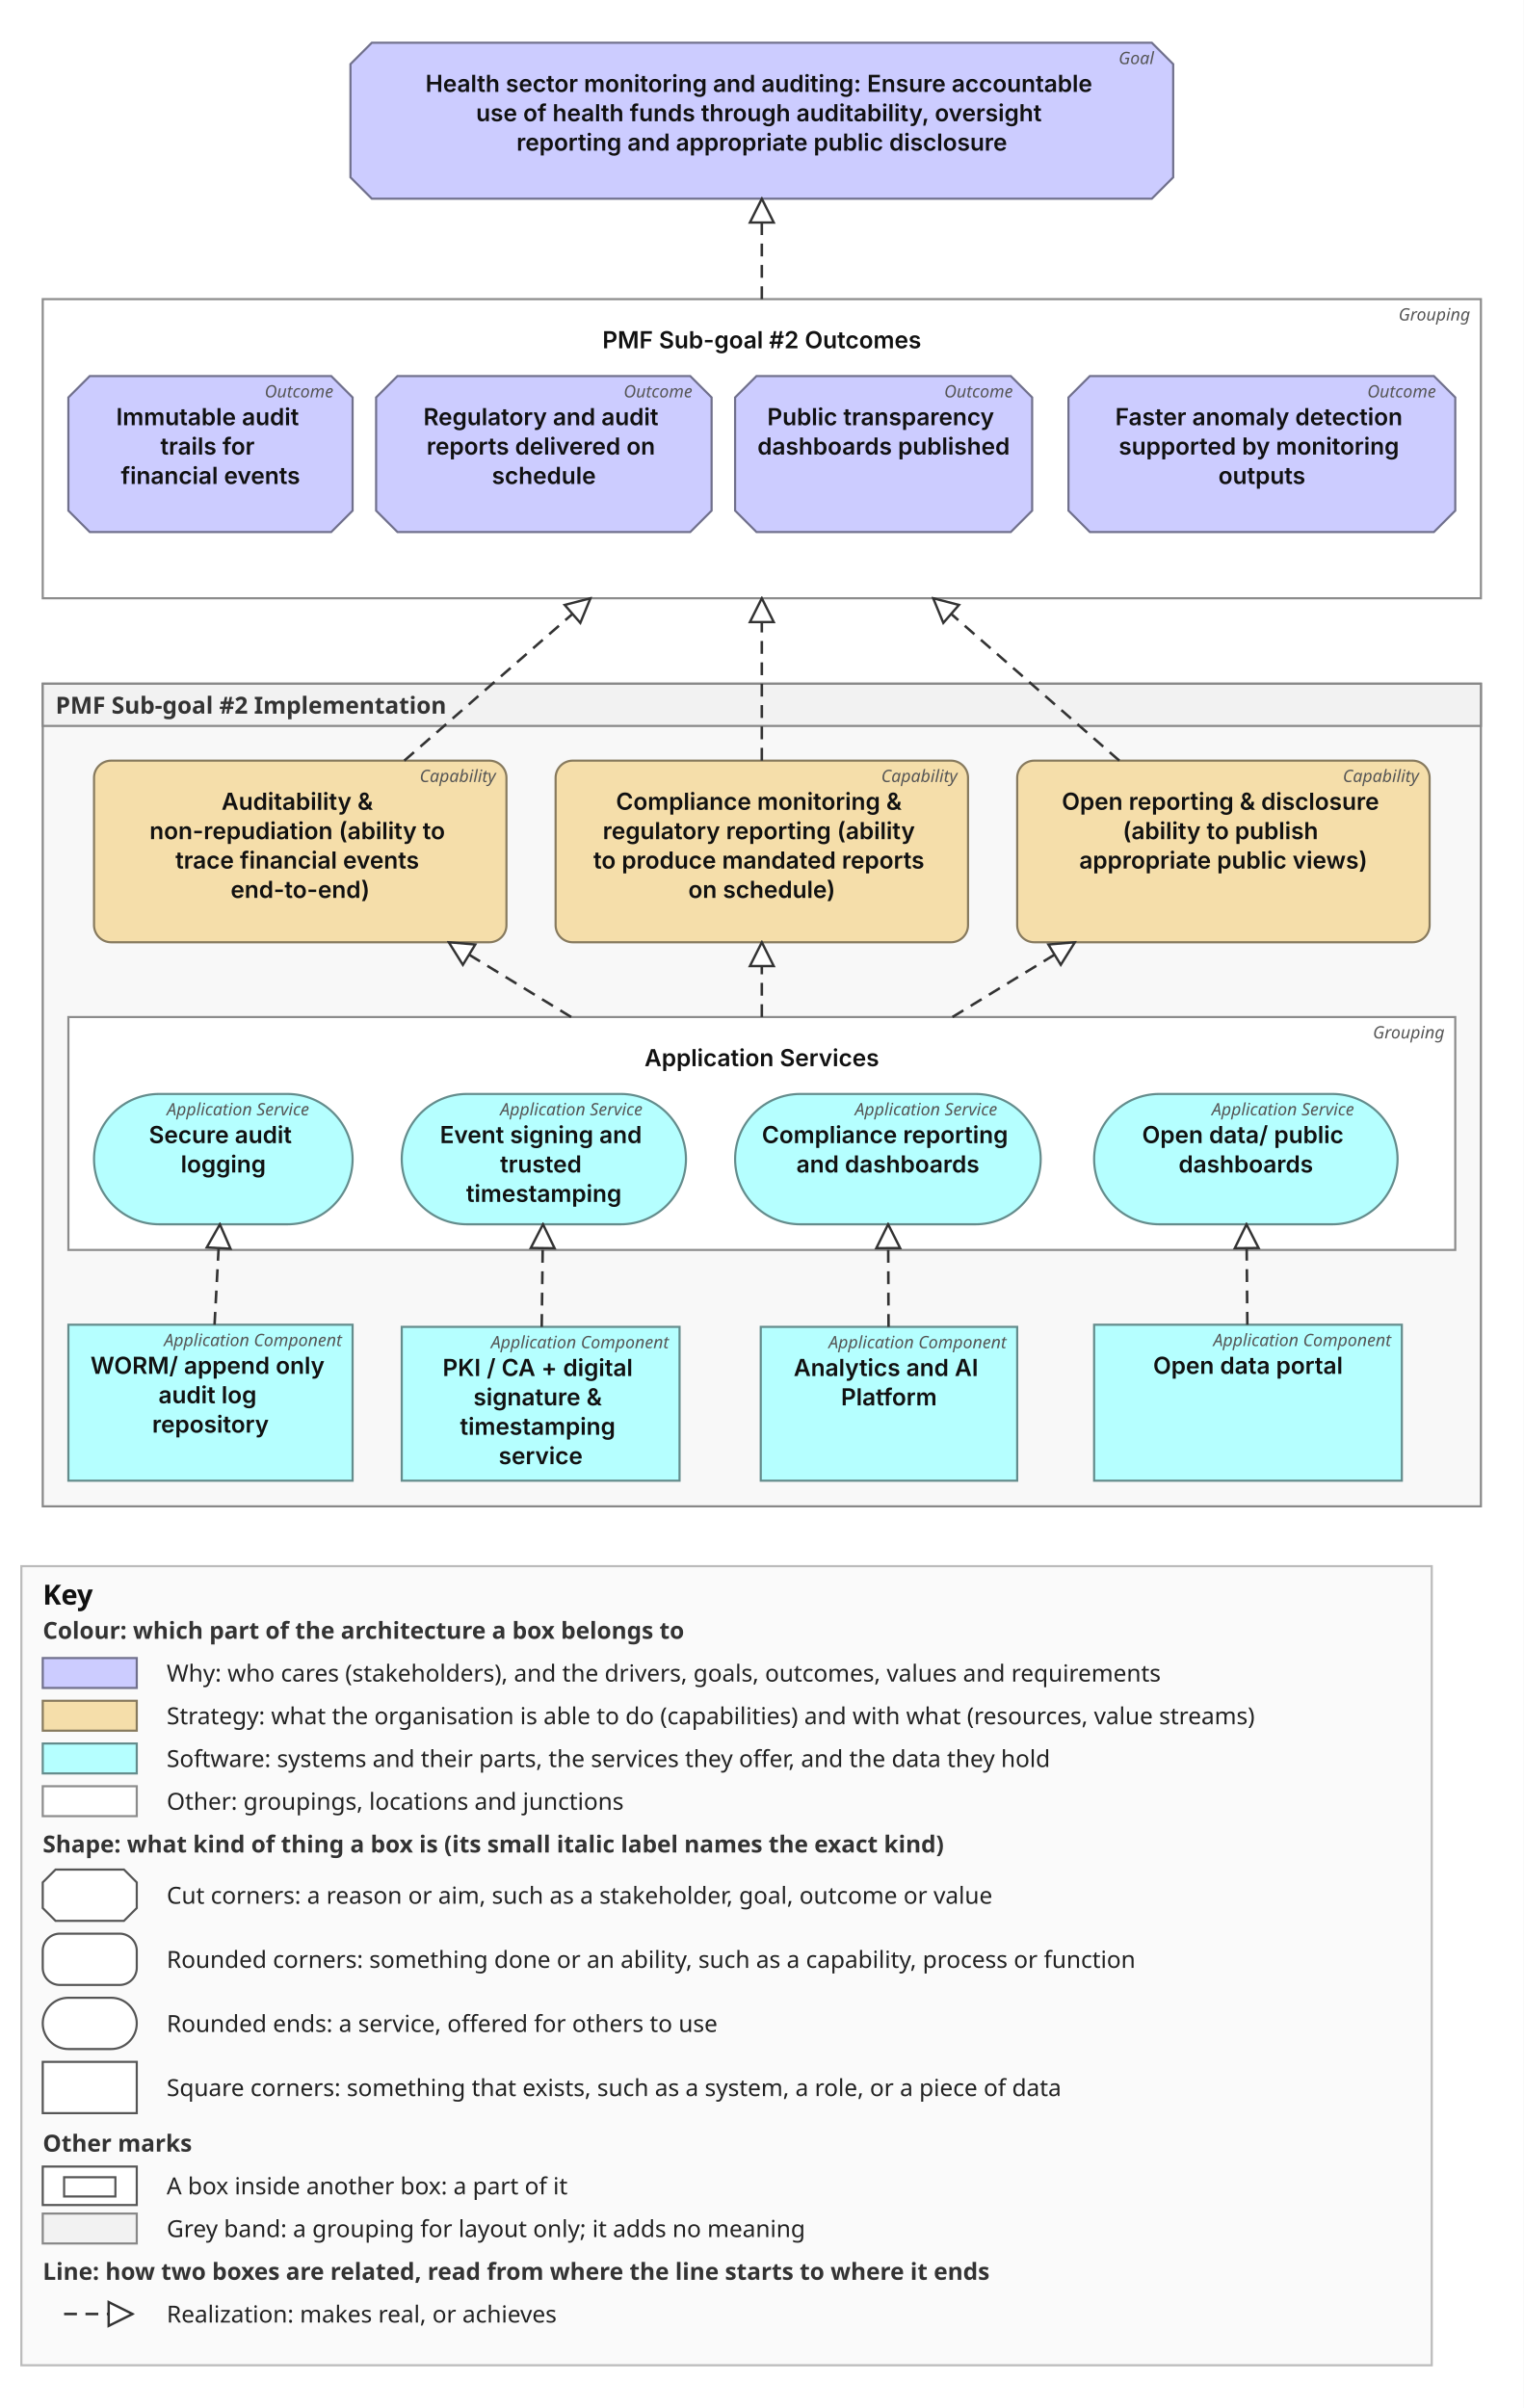
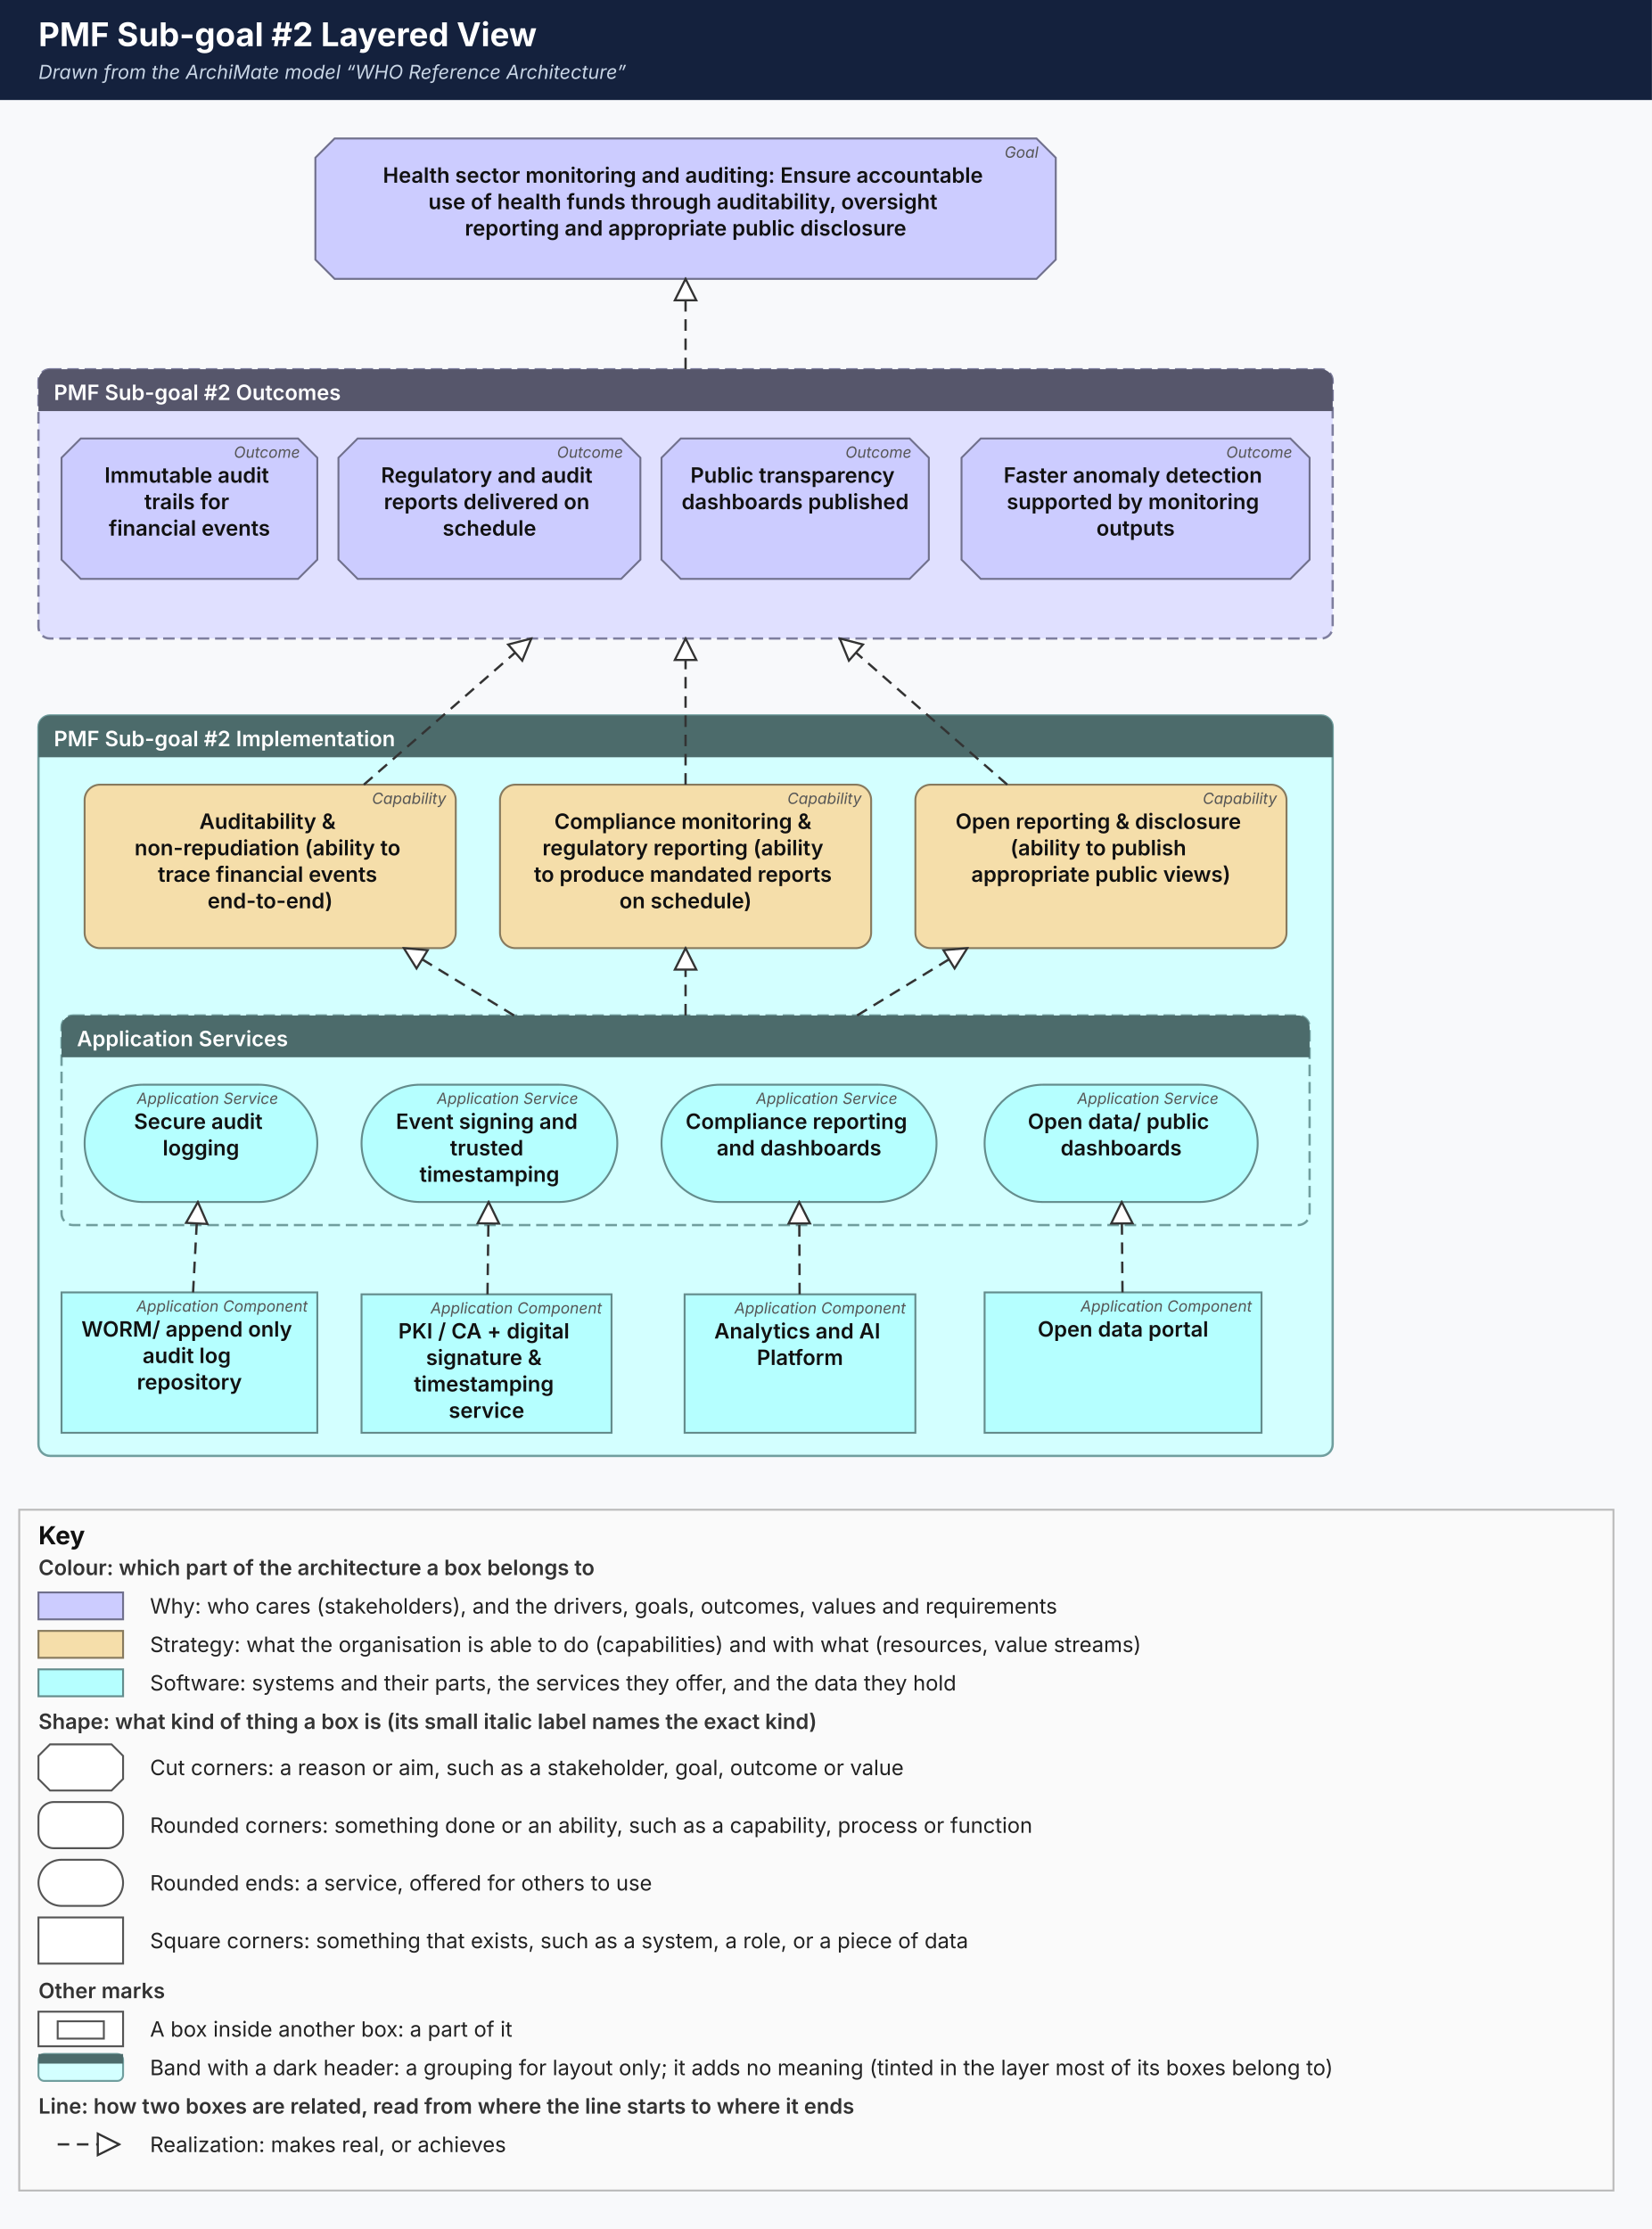
- <svg xmlns="http://www.w3.org/2000/svg" viewBox="62 38 713 1127" width="713" height="1127" role="img" aria-labelledby="av-title">
+ <svg xmlns="http://www.w3.org/2000/svg" viewBox="62 -14 859 1159" width="859" height="1159" role="img" aria-labelledby="av-title">
  <style>
- .av-name{font:600 11px system-ui,-apple-system,"Segoe UI",sans-serif;fill:#111}
- .av-type{font:italic 8px system-ui,sans-serif;fill:#555}
- .av-group{font:600 11px system-ui,sans-serif;fill:#333}
- .av-note{font:10px system-ui,sans-serif;fill:#222}
- .av-key{font:11px system-ui,sans-serif;fill:#222}
- .av-keyh{font:600 11px system-ui,sans-serif;fill:#333}
- .av-keyt{font:700 13px system-ui,sans-serif;fill:#111}
- .av-rel{font:9px system-ui,sans-serif;fill:#333;paint-order:stroke;stroke:#fff;stroke-width:3px}
+ .av-name{font:600 11px Inter, "Segoe UI", system-ui, -apple-system, Helvetica, Arial, sans-serif;fill:#111}
+ .av-type{font:italic 8px Inter, "Segoe UI", system-ui, -apple-system, Helvetica, Arial, sans-serif;fill:#555}
+ .av-group{font:600 11px Inter, "Segoe UI", system-ui, -apple-system, Helvetica, Arial, sans-serif;fill:#333}
+ .av-note{font:10px Inter, "Segoe UI", system-ui, -apple-system, Helvetica, Arial, sans-serif;fill:#222}
+ .av-key{font:11px Inter, "Segoe UI", system-ui, -apple-system, Helvetica, Arial, sans-serif;fill:#222}
+ .av-keyh{font:600 11px Inter, "Segoe UI", system-ui, -apple-system, Helvetica, Arial, sans-serif;fill:#333}
+ .av-keyt{font:700 13px Inter, "Segoe UI", system-ui, -apple-system, Helvetica, Arial, sans-serif;fill:#111}
+ .av-rel{font:9px Inter, "Segoe UI", system-ui, -apple-system, Helvetica, Arial, sans-serif;fill:#333;paint-order:stroke;stroke:#fff;stroke-width:3px}
a:hover rect,a:hover polygon,a:focus rect,a:focus polygon{stroke:#06c;stroke-width:2.5}
</style>
  <defs>
    <marker id="arrow-open" viewBox="0 0 12 12" refX="11" refY="6" markerWidth="11" markerHeight="11" orient="auto-start-reverse" markerUnits="userSpaceOnUse">
      <path d="M1 1 L11 6 L1 11" fill="none" stroke="#333" stroke-width="1.3" />
    </marker>
    <marker id="arrow-filled" viewBox="0 0 12 12" refX="11" refY="6" markerWidth="11" markerHeight="11" orient="auto-start-reverse" markerUnits="userSpaceOnUse">
      <path d="M1 1 L11 6 L1 11 Z" fill="#333" />
    </marker>
    <marker id="arrow-small" viewBox="0 0 10 10" refX="9" refY="5" markerWidth="8" markerHeight="8" orient="auto-start-reverse" markerUnits="userSpaceOnUse">
      <path d="M1 1 L9 5 L1 9" fill="none" stroke="#333" stroke-width="1.2" />
    </marker>
    <marker id="triangle-hollow" viewBox="0 0 14 14" refX="13" refY="7" markerWidth="13" markerHeight="13" orient="auto-start-reverse" markerUnits="userSpaceOnUse">
      <path d="M1 1 L13 7 L1 13 Z" fill="#fff" stroke="#333" stroke-width="1.2" />
    </marker>
    <marker id="diamond-filled" viewBox="0 0 16 10" refX="1" refY="5" markerWidth="16" markerHeight="10" orient="auto-start-reverse" markerUnits="userSpaceOnUse">
      <path d="M1 5 L8 1 L15 5 L8 9 Z" fill="#333" />
    </marker>
    <marker id="diamond-hollow" viewBox="0 0 16 10" refX="1" refY="5" markerWidth="16" markerHeight="10" orient="auto-start-reverse" markerUnits="userSpaceOnUse">
      <path d="M1 5 L8 1 L15 5 L8 9 Z" fill="#fff" stroke="#333" stroke-width="1.2" />
    </marker>
    <marker id="dot" viewBox="0 0 8 8" refX="4" refY="4" markerWidth="7" markerHeight="7" orient="auto" markerUnits="userSpaceOnUse">
      <circle cx="4" cy="4" r="3.2" fill="#333" />
    </marker>
    <pattern id="missing" width="8" height="8" patternUnits="userSpaceOnUse" patternTransform="rotate(45)">
      <rect width="8" height="8" fill="#fff" />
      <line x1="0" y1="0" x2="0" y2="8" stroke="#d33" stroke-width="2" />
    </pattern>
  </defs>
-   <rect x="62" y="38" width="713" height="1127" fill="#fff" />
+   <rect x="62" y="-14" width="859" height="1159" fill="#f8f9fb" />
+   <rect x="62" y="-14" width="859" height="52" fill="#14213d" />
+   <text x="82" y="10" style="font:700 17px Inter, &quot;Segoe UI&quot;, system-ui, -apple-system, Helvetica, Arial, sans-serif;fill:#fff">PMF Sub-goal #2 Layered View</text>
+   <text x="82" y="27" style="font:italic 10px Inter, &quot;Segoe UI&quot;, system-ui, -apple-system, Helvetica, Arial, sans-serif;fill:#c9d6e6">Drawn from the ArchiMate model “WHO Reference Architecture”</text>
  <a href="../../../en/dpi-h-ra/archimate/0.2.0-draft.2/elements/health-sector-monitoring-and-auditing-ensure-accountable-use/" target="_top">
    <polygon points="236,58 601,58 611,68 611,121 601,131 236,131 226,121 226,68" fill="#ccccff" stroke="#70708c" stroke-width="1" />
    <text class="av-type" x="602" y="68" text-anchor="end">Goal</text>
    <text class="av-name" x="418.5" y="81" text-anchor="middle">
      <tspan x="418.5" dy="0">Health sector monitoring and auditing: Ensure accountable</tspan>
      <tspan x="418.5" dy="13.75">use of health funds through auditability, oversight</tspan>
      <tspan x="418.5" dy="13.75">reporting and appropriate public disclosure</tspan>
    </text>
  </a>
  <a href="../../../en/dpi-h-ra/archimate/0.2.0-draft.2/elements/pmf-sub-goal-2-outcomes/" target="_top">
-     <rect x="82" y="178" width="673" height="140" fill="#ffffff" stroke="#8c8c8c" stroke-width="1" />
-     <text class="av-type" x="750" y="188" text-anchor="end">Grouping</text>
-     <text class="av-name" x="418.5" y="201" text-anchor="middle">
-       <tspan x="418.5" dy="0">PMF Sub-goal #2 Outcomes</tspan>
-     </text>
+     <rect x="82" y="178" width="673" height="140" rx="6" fill="#e0e0ff" stroke="#7e7e9e" stroke-width="1.2" stroke-dasharray="6 3" />
+     <path d="M82 184 a6 6 0 0 1 6 -6 h661 a6 6 0 0 1 6 6 v15.75 h-673 z" fill="#56566b" />
+     <text class="av-group" x="90" y="194" style="fill:#fff">PMF Sub-goal #2 Outcomes</text>
  </a>
  <a href="../../../en/dpi-h-ra/archimate/0.2.0-draft.2/elements/immutable-audit-trails-for-financial-events/" target="_top">
    <polygon points="104,214 217,214 227,224 227,277 217,287 104,287 94,277 94,224" fill="#ccccff" stroke="#70708c" stroke-width="1" />
    <text class="av-type" x="218" y="224" text-anchor="end">Outcome</text>
    <text class="av-name" x="160.5" y="237" text-anchor="middle">
      <tspan x="160.5" dy="0">Immutable audit</tspan>
      <tspan x="160.5" dy="13.75">trails for</tspan>
      <tspan x="160.5" dy="13.75">financial events</tspan>
    </text>
  </a>
  <a href="../../../en/dpi-h-ra/archimate/0.2.0-draft.2/elements/regulatory-and-audit-reports-delivered-on-schedule/" target="_top">
    <polygon points="248,214 385,214 395,224 395,277 385,287 248,287 238,277 238,224" fill="#ccccff" stroke="#70708c" stroke-width="1" />
    <text class="av-type" x="386" y="224" text-anchor="end">Outcome</text>
    <text class="av-name" x="316.5" y="237" text-anchor="middle">
      <tspan x="316.5" dy="0">Regulatory and audit</tspan>
      <tspan x="316.5" dy="13.75">reports delivered on</tspan>
      <tspan x="316.5" dy="13.75">schedule</tspan>
    </text>
  </a>
  <a href="../../../en/dpi-h-ra/archimate/0.2.0-draft.2/elements/public-transparency-dashboards-published/" target="_top">
    <polygon points="416,214 535,214 545,224 545,277 535,287 416,287 406,277 406,224" fill="#ccccff" stroke="#70708c" stroke-width="1" />
    <text class="av-type" x="536" y="224" text-anchor="end">Outcome</text>
    <text class="av-name" x="475.5" y="237" text-anchor="middle">
      <tspan x="475.5" dy="0">Public transparency</tspan>
      <tspan x="475.5" dy="13.75">dashboards published</tspan>
    </text>
  </a>
  <a href="../../../en/dpi-h-ra/archimate/0.2.0-draft.2/elements/faster-anomaly-detection-supported-by-monitoring-outputs/" target="_top">
    <polygon points="572,214 733,214 743,224 743,277 733,287 572,287 562,277 562,224" fill="#ccccff" stroke="#70708c" stroke-width="1" />
    <text class="av-type" x="734" y="224" text-anchor="end">Outcome</text>
    <text class="av-name" x="652.5" y="237" text-anchor="middle">
      <tspan x="652.5" dy="0">Faster anomaly detection</tspan>
      <tspan x="652.5" dy="13.75">supported by monitoring</tspan>
      <tspan x="652.5" dy="13.75">outputs</tspan>
    </text>
  </a>
  <g class="av-g">
-     <rect x="82" y="358" width="673" height="385" fill="#f2f2f2" fill-opacity=".55" stroke="#888" />
-     <rect x="82" y="358" width="673" height="19.75" fill="#f2f2f2" stroke="#888" />
-     <text class="av-group" x="88" y="372">PMF Sub-goal #2 Implementation</text>
+     <rect x="82" y="358" width="673" height="385" rx="6" fill="#d3ffff" stroke="#709e9e" stroke-width="1.2" />
+     <path d="M82 364 a6 6 0 0 1 6 -6 h661 a6 6 0 0 1 6 6 v15.75 h-673 z" fill="#4c6b6b" />
+     <text class="av-group" x="90" y="374" style="fill:#fff">PMF Sub-goal #2 Implementation</text>
  </g>
  <a href="../../../en/dpi-h-ra/archimate/0.2.0-draft.2/elements/auditability-non-repudiation-ability-to-trace-financial/" target="_top">
    <rect x="106" y="394" width="193" height="85" rx="8" fill="#f5deaa" stroke="#877a5e" stroke-width="1" />
    <text class="av-type" x="294" y="404" text-anchor="end">Capability</text>
    <text class="av-name" x="202.5" y="417" text-anchor="middle">
      <tspan x="202.5" dy="0">Auditability &amp;</tspan>
      <tspan x="202.5" dy="13.75">non-repudiation (ability to</tspan>
      <tspan x="202.5" dy="13.75">trace financial events</tspan>
      <tspan x="202.5" dy="13.75">end-to-end)</tspan>
    </text>
  </a>
  <a href="../../../en/dpi-h-ra/archimate/0.2.0-draft.2/elements/compliance-monitoring-regulatory-reporting-ability-to/" target="_top">
    <rect x="322" y="394" width="193" height="85" rx="8" fill="#f5deaa" stroke="#877a5e" stroke-width="1" />
    <text class="av-type" x="510" y="404" text-anchor="end">Capability</text>
    <text class="av-name" x="418.5" y="417" text-anchor="middle">
      <tspan x="418.5" dy="0">Compliance monitoring &amp;</tspan>
      <tspan x="418.5" dy="13.75">regulatory reporting (ability</tspan>
      <tspan x="418.5" dy="13.75">to produce mandated reports</tspan>
      <tspan x="418.5" dy="13.75">on schedule)</tspan>
    </text>
  </a>
  <a href="../../../en/dpi-h-ra/archimate/0.2.0-draft.2/elements/open-reporting-disclosure-ability-to-publish-appropriate/" target="_top">
    <rect x="538" y="394" width="193" height="85" rx="8" fill="#f5deaa" stroke="#877a5e" stroke-width="1" />
    <text class="av-type" x="726" y="404" text-anchor="end">Capability</text>
    <text class="av-name" x="634.5" y="417" text-anchor="middle">
      <tspan x="634.5" dy="0">Open reporting &amp; disclosure</tspan>
      <tspan x="634.5" dy="13.75">(ability to publish</tspan>
      <tspan x="634.5" dy="13.75">appropriate public views)</tspan>
    </text>
  </a>
  <a href="../../../en/dpi-h-ra/archimate/0.2.0-draft.2/elements/application-services-f244/" target="_top">
-     <rect x="94" y="514" width="649" height="109" fill="#ffffff" stroke="#8c8c8c" stroke-width="1" />
-     <text class="av-type" x="738" y="524" text-anchor="end">Grouping</text>
-     <text class="av-name" x="418.5" y="537" text-anchor="middle">
-       <tspan x="418.5" dy="0">Application Services</tspan>
-     </text>
+     <rect x="94" y="514" width="649" height="109" rx="6" fill="#d3ffff" stroke="#709e9e" stroke-width="1.2" stroke-dasharray="6 3" />
+     <path d="M94 520 a6 6 0 0 1 6 -6 h637 a6 6 0 0 1 6 6 v15.75 h-649 z" fill="#4c6b6b" />
+     <text class="av-group" x="102" y="530" style="fill:#fff">Application Services</text>
  </a>
  <a href="../../../en/dpi-h-ra/archimate/0.2.0-draft.2/elements/secure-audit-logging/" target="_top">
    <rect x="106" y="550" width="121" height="61" rx="30.5" fill="#b5ffff" stroke="#648c8c" stroke-width="1" />
    <text class="av-type" x="206.667" y="560" text-anchor="end">Application Service</text>
    <text class="av-name" x="166.5" y="573" text-anchor="middle">
      <tspan x="166.5" dy="0">Secure audit</tspan>
      <tspan x="166.5" dy="13.75">logging</tspan>
    </text>
  </a>
  <a href="../../../en/dpi-h-ra/archimate/0.2.0-draft.2/elements/event-signing-and-trusted-timestamping/" target="_top">
    <rect x="250" y="550" width="133" height="61" rx="30.5" fill="#b5ffff" stroke="#648c8c" stroke-width="1" />
    <text class="av-type" x="362.667" y="560" text-anchor="end">Application Service</text>
    <text class="av-name" x="316.5" y="573" text-anchor="middle">
      <tspan x="316.5" dy="0">Event signing and</tspan>
      <tspan x="316.5" dy="13.75">trusted</tspan>
      <tspan x="316.5" dy="13.75">timestamping</tspan>
    </text>
  </a>
  <a href="../../../en/dpi-h-ra/archimate/0.2.0-draft.2/elements/compliance-reporting-and-dashboards/" target="_top">
    <rect x="406" y="550" width="143" height="61" rx="30.5" fill="#b5ffff" stroke="#648c8c" stroke-width="1" />
    <text class="av-type" x="528.667" y="560" text-anchor="end">Application Service</text>
    <text class="av-name" x="477.5" y="573" text-anchor="middle">
      <tspan x="477.5" dy="0">Compliance reporting</tspan>
      <tspan x="477.5" dy="13.75">and dashboards</tspan>
    </text>
  </a>
  <a href="../../../en/dpi-h-ra/archimate/0.2.0-draft.2/elements/open-data-public-dashboards/" target="_top">
    <rect x="574" y="550" width="142" height="61" rx="30.5" fill="#b5ffff" stroke="#648c8c" stroke-width="1" />
    <text class="av-type" x="695.667" y="560" text-anchor="end">Application Service</text>
    <text class="av-name" x="645" y="573" text-anchor="middle">
      <tspan x="645" dy="0">Open data/ public</tspan>
      <tspan x="645" dy="13.75">dashboards</tspan>
    </text>
  </a>
  <a href="../../../en/dpi-h-ra/archimate/0.2.0-draft.2/elements/worm-append-only-audit-log-repository/" target="_top">
    <rect x="94" y="658" width="133" height="73" fill="#b5ffff" stroke="#648c8c" stroke-width="1" />
    <text class="av-type" x="222" y="668" text-anchor="end">Application Component</text>
    <text class="av-name" x="160.5" y="681" text-anchor="middle">
      <tspan x="160.5" dy="0">WORM/ append only</tspan>
      <tspan x="160.5" dy="13.75">audit log</tspan>
      <tspan x="160.5" dy="13.75">repository</tspan>
    </text>
  </a>
  <a href="../../../en/dpi-h-ra/archimate/0.2.0-draft.2/elements/pki-ca-digital-signature-timestamping-service/" target="_top">
    <rect x="250" y="659" width="130" height="72" fill="#b5ffff" stroke="#648c8c" stroke-width="1" />
    <text class="av-type" x="375" y="669" text-anchor="end">Application Component</text>
    <text class="av-name" x="315" y="682" text-anchor="middle">
      <tspan x="315" dy="0">PKI / CA + digital</tspan>
      <tspan x="315" dy="13.75">signature &amp;</tspan>
      <tspan x="315" dy="13.75">timestamping</tspan>
      <tspan x="315" dy="13.75">service</tspan>
    </text>
  </a>
  <a href="../../../en/dpi-h-ra/archimate/0.2.0-draft.2/elements/open-data-portal/" target="_top">
    <rect x="574" y="658" width="144" height="73" fill="#b5ffff" stroke="#648c8c" stroke-width="1" />
    <text class="av-type" x="713" y="668" text-anchor="end">Application Component</text>
    <text class="av-name" x="646" y="681" text-anchor="middle">
      <tspan x="646" dy="0">Open data portal</tspan>
    </text>
  </a>
  <a href="../../../en/dpi-h-ra/archimate/0.2.0-draft.2/elements/analytics-and-ai-platform/" target="_top">
    <rect x="418" y="659" width="120" height="72" fill="#b5ffff" stroke="#648c8c" stroke-width="1" />
    <text class="av-type" x="533" y="669" text-anchor="end">Application Component</text>
    <text class="av-name" x="478" y="682" text-anchor="middle">
      <tspan x="478" dy="0">Analytics and AI</tspan>
      <tspan x="478" dy="13.75">Platform</tspan>
    </text>
  </a>
  <a href="../../../en/dpi-h-ra/archimate/0.2.0-draft.2/relationships/id-816c8ff7eb8947a2a01dea6dc67d3c77/" target="_top">
    <path d="M418.5 178 L418.5 131" fill="none" stroke="#333" stroke-width="1.2" stroke-dasharray="6 4" marker-end="url(#triangle-hollow)" />
    <path d="M418.5 178 L418.5 131" fill="none" stroke="transparent" stroke-width="8" />
  </a>
  <a href="../../../en/dpi-h-ra/archimate/0.2.0-draft.2/relationships/id-59ce066c2bc84195aa6bc5e2e05f06c6/" target="_top">
    <path d="M251.2 394 L338.3 318" fill="none" stroke="#333" stroke-width="1.2" stroke-dasharray="6 4" marker-end="url(#triangle-hollow)" />
    <path d="M251.2 394 L338.3 318" fill="none" stroke="transparent" stroke-width="8" />
  </a>
  <a href="../../../en/dpi-h-ra/archimate/0.2.0-draft.2/relationships/id-805f5f57cd834ace91846fe47af68ad0/" target="_top">
    <path d="M418.5 394 L418.5 318" fill="none" stroke="#333" stroke-width="1.2" stroke-dasharray="6 4" marker-end="url(#triangle-hollow)" />
    <path d="M418.5 394 L418.5 318" fill="none" stroke="transparent" stroke-width="8" />
  </a>
  <a href="../../../en/dpi-h-ra/archimate/0.2.0-draft.2/relationships/id-db2389ae5964454fa15d84f3708301e2/" target="_top">
    <path d="M585.8 394 L498.7 318" fill="none" stroke="#333" stroke-width="1.2" stroke-dasharray="6 4" marker-end="url(#triangle-hollow)" />
    <path d="M585.8 394 L498.7 318" fill="none" stroke="transparent" stroke-width="8" />
  </a>
  <a href="../../../en/dpi-h-ra/archimate/0.2.0-draft.2/relationships/id-b3c4d0d3d20345a4b17b5accdbff8c88/" target="_top">
    <path d="M329.3 514 L272 479" fill="none" stroke="#333" stroke-width="1.2" stroke-dasharray="6 4" marker-end="url(#triangle-hollow)" />
    <path d="M329.3 514 L272 479" fill="none" stroke="transparent" stroke-width="8" />
  </a>
  <a href="../../../en/dpi-h-ra/archimate/0.2.0-draft.2/relationships/id-481e8ab6e45b46ec8043ee61702fb95c/" target="_top">
    <path d="M418.5 514 L418.5 479" fill="none" stroke="#333" stroke-width="1.2" stroke-dasharray="6 4" marker-end="url(#triangle-hollow)" />
    <path d="M418.5 514 L418.5 479" fill="none" stroke="transparent" stroke-width="8" />
  </a>
  <a href="../../../en/dpi-h-ra/archimate/0.2.0-draft.2/relationships/id-5a8e89c44ff747e8b042bec2219774d3/" target="_top">
    <path d="M507.7 514 L565 479" fill="none" stroke="#333" stroke-width="1.2" stroke-dasharray="6 4" marker-end="url(#triangle-hollow)" />
    <path d="M507.7 514 L565 479" fill="none" stroke="transparent" stroke-width="8" />
  </a>
  <a href="../../../en/dpi-h-ra/archimate/0.2.0-draft.2/relationships/id-fe2242a181a5483195ade9e388939a0a/" target="_top">
    <path d="M162.4 658 L164.9 611" fill="none" stroke="#333" stroke-width="1.2" stroke-dasharray="6 4" marker-end="url(#triangle-hollow)" />
    <path d="M162.4 658 L164.9 611" fill="none" stroke="transparent" stroke-width="8" />
  </a>
  <a href="../../../en/dpi-h-ra/archimate/0.2.0-draft.2/relationships/id-19b745fcdaab4ca3871bf9411a723515/" target="_top">
    <path d="M315.5 659 L316.1 611" fill="none" stroke="#333" stroke-width="1.2" stroke-dasharray="6 4" marker-end="url(#triangle-hollow)" />
    <path d="M315.5 659 L316.1 611" fill="none" stroke="transparent" stroke-width="8" />
  </a>
  <a href="../../../en/dpi-h-ra/archimate/0.2.0-draft.2/relationships/id-430949d45ee84756b86d4cd513fbaf48/" target="_top">
    <path d="M645.7 658 L645.3 611" fill="none" stroke="#333" stroke-width="1.2" stroke-dasharray="6 4" marker-end="url(#triangle-hollow)" />
    <path d="M645.7 658 L645.3 611" fill="none" stroke="transparent" stroke-width="8" />
  </a>
  <a href="../../../en/dpi-h-ra/archimate/0.2.0-draft.2/relationships/id-ee53acb80e7544229b264ff147322bf7/" target="_top">
    <path d="M477.8 659 L477.6 611" fill="none" stroke="#333" stroke-width="1.2" stroke-dasharray="6 4" marker-end="url(#triangle-hollow)" />
    <path d="M477.8 659 L477.6 611" fill="none" stroke="transparent" stroke-width="8" />
  </a>
  <g class="av-legend">
-     <rect x="72" y="771" width="660" height="374" fill="#fafafa" stroke="#bbb" />
+     <rect x="72" y="771" width="829" height="354" fill="#fafafa" stroke="#bbb" />
    <text class="av-keyt" x="82" y="789">Key</text>
    <text class="av-keyh" x="82" y="805">Colour: which part of the architecture a box belongs to</text>
    <rect x="82" y="814" width="44" height="14" fill="#ccccff" stroke="#70708c" />
    <text class="av-key" x="140" y="825">Why: who cares (stakeholders), and the drivers, goals, outcomes, values and requirements</text>
    <rect x="82" y="834" width="44" height="14" fill="#f5deaa" stroke="#877a5e" />
    <text class="av-key" x="140" y="845">Strategy: what the organisation is able to do (capabilities) and with what (resources, value streams)</text>
    <rect x="82" y="854" width="44" height="14" fill="#b5ffff" stroke="#648c8c" />
    <text class="av-key" x="140" y="865">Software: systems and their parts, the services they offer, and the data they hold</text>
-     <rect x="82" y="874" width="44" height="14" fill="#ffffff" stroke="#8c8c8c" />
-     <text class="av-key" x="140" y="885">Other: groupings, locations and junctions</text>
-     <text class="av-keyh" x="82" y="905">Shape: what kind of thing a box is (its small italic label names the exact kind)</text>
-     <polygon points="88,913 120,913 126,919 126,931 120,937 88,937 82,931 82,919" fill="#fff" stroke="#555" />
-     <text class="av-key" x="140" y="929">Cut corners: a reason or aim, such as a stakeholder, goal, outcome or value</text>
-     <rect x="82" y="943" width="44" height="24" rx="8" fill="#fff" stroke="#555" />
-     <text class="av-key" x="140" y="959">Rounded corners: something done or an ability, such as a capability, process or function</text>
-     <rect x="82" y="973" width="44" height="24" rx="12" fill="#fff" stroke="#555" />
-     <text class="av-key" x="140" y="989">Rounded ends: a service, offered for others to use</text>
-     <rect x="82" y="1003" width="44" height="24" fill="#fff" stroke="#555" />
-     <text class="av-key" x="140" y="1019">Square corners: something that exists, such as a system, a role, or a piece of data</text>
-     <text class="av-keyh" x="82" y="1045">Other marks</text>
-     <rect x="82" y="1052" width="44" height="18" fill="#fff" stroke="#555" />
-     <rect x="92" y="1057" width="24" height="9" fill="#fff" stroke="#555" />
-     <text class="av-key" x="140" y="1065">A box inside another box: a part of it</text>
-     <rect x="82" y="1074" width="44" height="14" fill="#f2f2f2" stroke="#888" />
-     <text class="av-key" x="140" y="1085">Grey band: a grouping for layout only; it adds no meaning</text>
-     <text class="av-keyh" x="82" y="1105">Line: how two boxes are related, read from where the line starts to where it ends</text>
-     <path d="M92 1121 L124 1121" fill="none" stroke="#333" stroke-width="1.2" stroke-dasharray="6 4" marker-end="url(#triangle-hollow)" />
-     <text class="av-key" x="140" y="1125">Realization: makes real, or achieves</text>
+     <text class="av-keyh" x="82" y="885">Shape: what kind of thing a box is (its small italic label names the exact kind)</text>
+     <polygon points="88,893 120,893 126,899 126,911 120,917 88,917 82,911 82,899" fill="#fff" stroke="#555" />
+     <text class="av-key" x="140" y="909">Cut corners: a reason or aim, such as a stakeholder, goal, outcome or value</text>
+     <rect x="82" y="923" width="44" height="24" rx="8" fill="#fff" stroke="#555" />
+     <text class="av-key" x="140" y="939">Rounded corners: something done or an ability, such as a capability, process or function</text>
+     <rect x="82" y="953" width="44" height="24" rx="12" fill="#fff" stroke="#555" />
+     <text class="av-key" x="140" y="969">Rounded ends: a service, offered for others to use</text>
+     <rect x="82" y="983" width="44" height="24" fill="#fff" stroke="#555" />
+     <text class="av-key" x="140" y="999">Square corners: something that exists, such as a system, a role, or a piece of data</text>
+     <text class="av-keyh" x="82" y="1025">Other marks</text>
+     <rect x="82" y="1032" width="44" height="18" fill="#fff" stroke="#555" />
+     <rect x="92" y="1037" width="24" height="9" fill="#fff" stroke="#555" />
+     <text class="av-key" x="140" y="1045">A box inside another box: a part of it</text>
+     <rect x="82" y="1054" width="44" height="14" rx="3" fill="#d3ffff" stroke="#709e9e" />
+     <rect x="82" y="1054" width="44" height="5" fill="#4c6b6b" />
+     <text class="av-key" x="140" y="1065">Band with a dark header: a grouping for layout only; it adds no meaning (tinted in the layer most of its boxes belong to)</text>
+     <text class="av-keyh" x="82" y="1085">Line: how two boxes are related, read from where the line starts to where it ends</text>
+     <path d="M92 1101 L124 1101" fill="none" stroke="#333" stroke-width="1.2" stroke-dasharray="6 4" marker-end="url(#triangle-hollow)" />
+     <text class="av-key" x="140" y="1105">Realization: makes real, or achieves</text>
  </g>
</svg>
